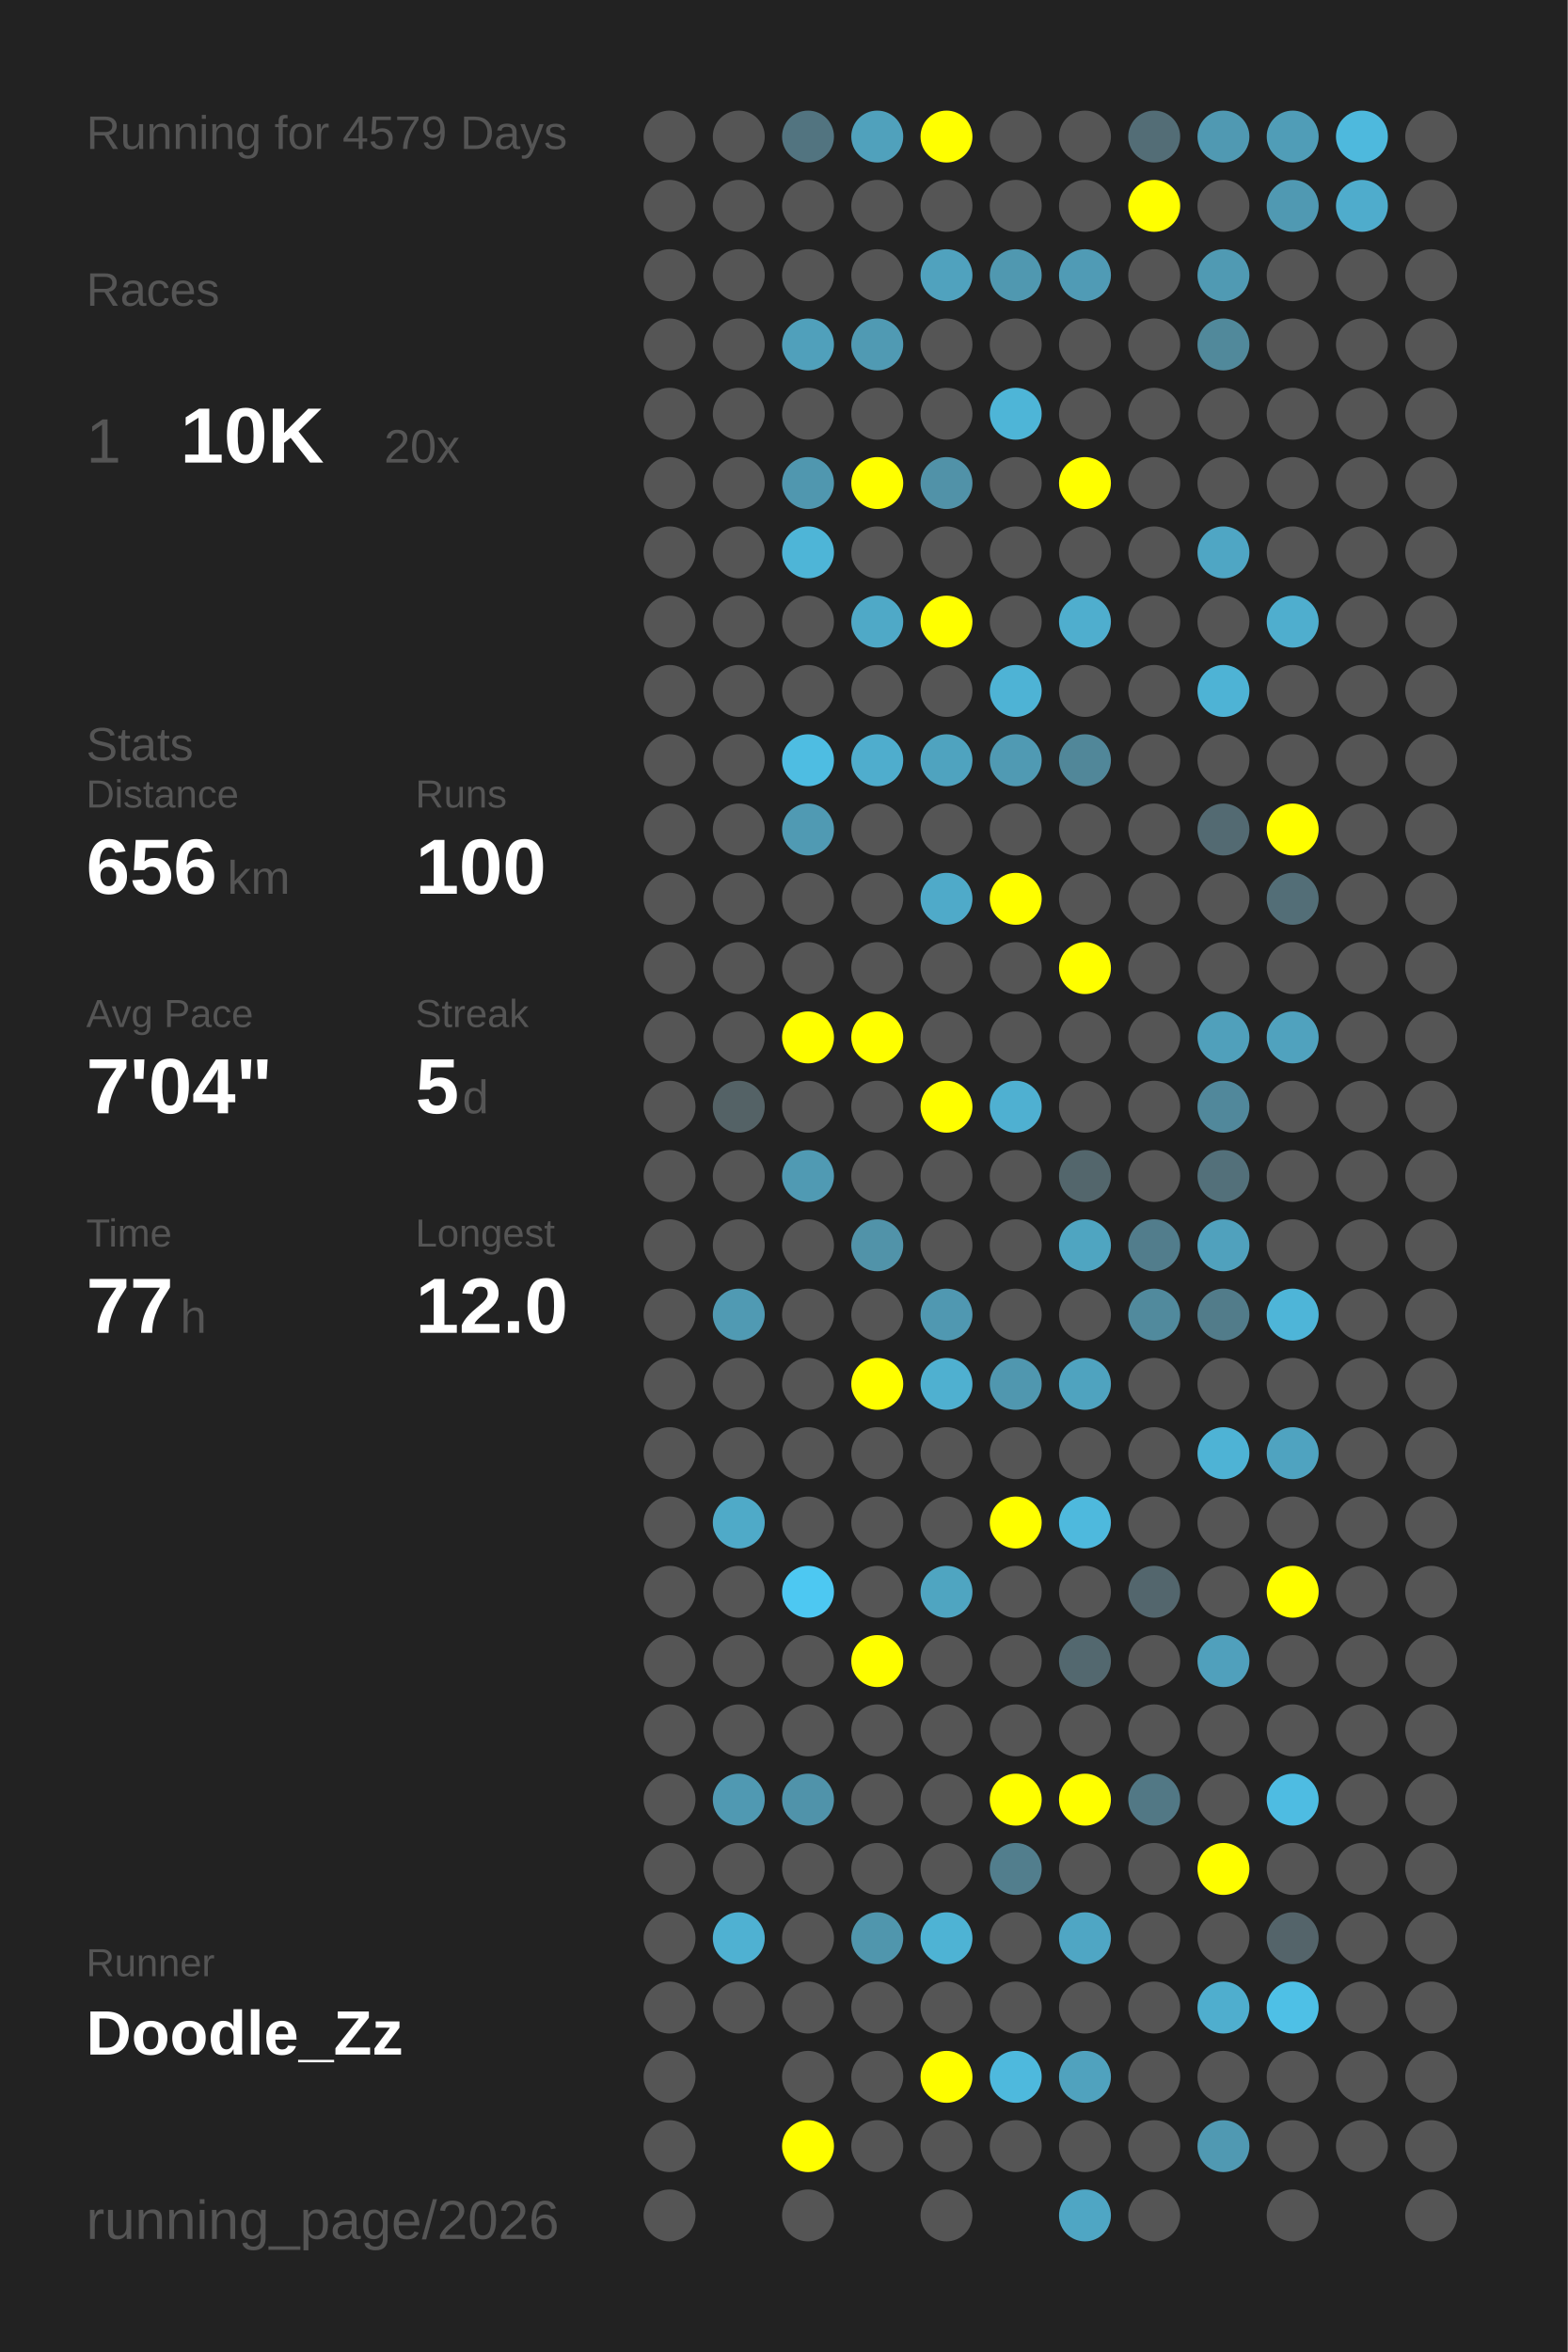
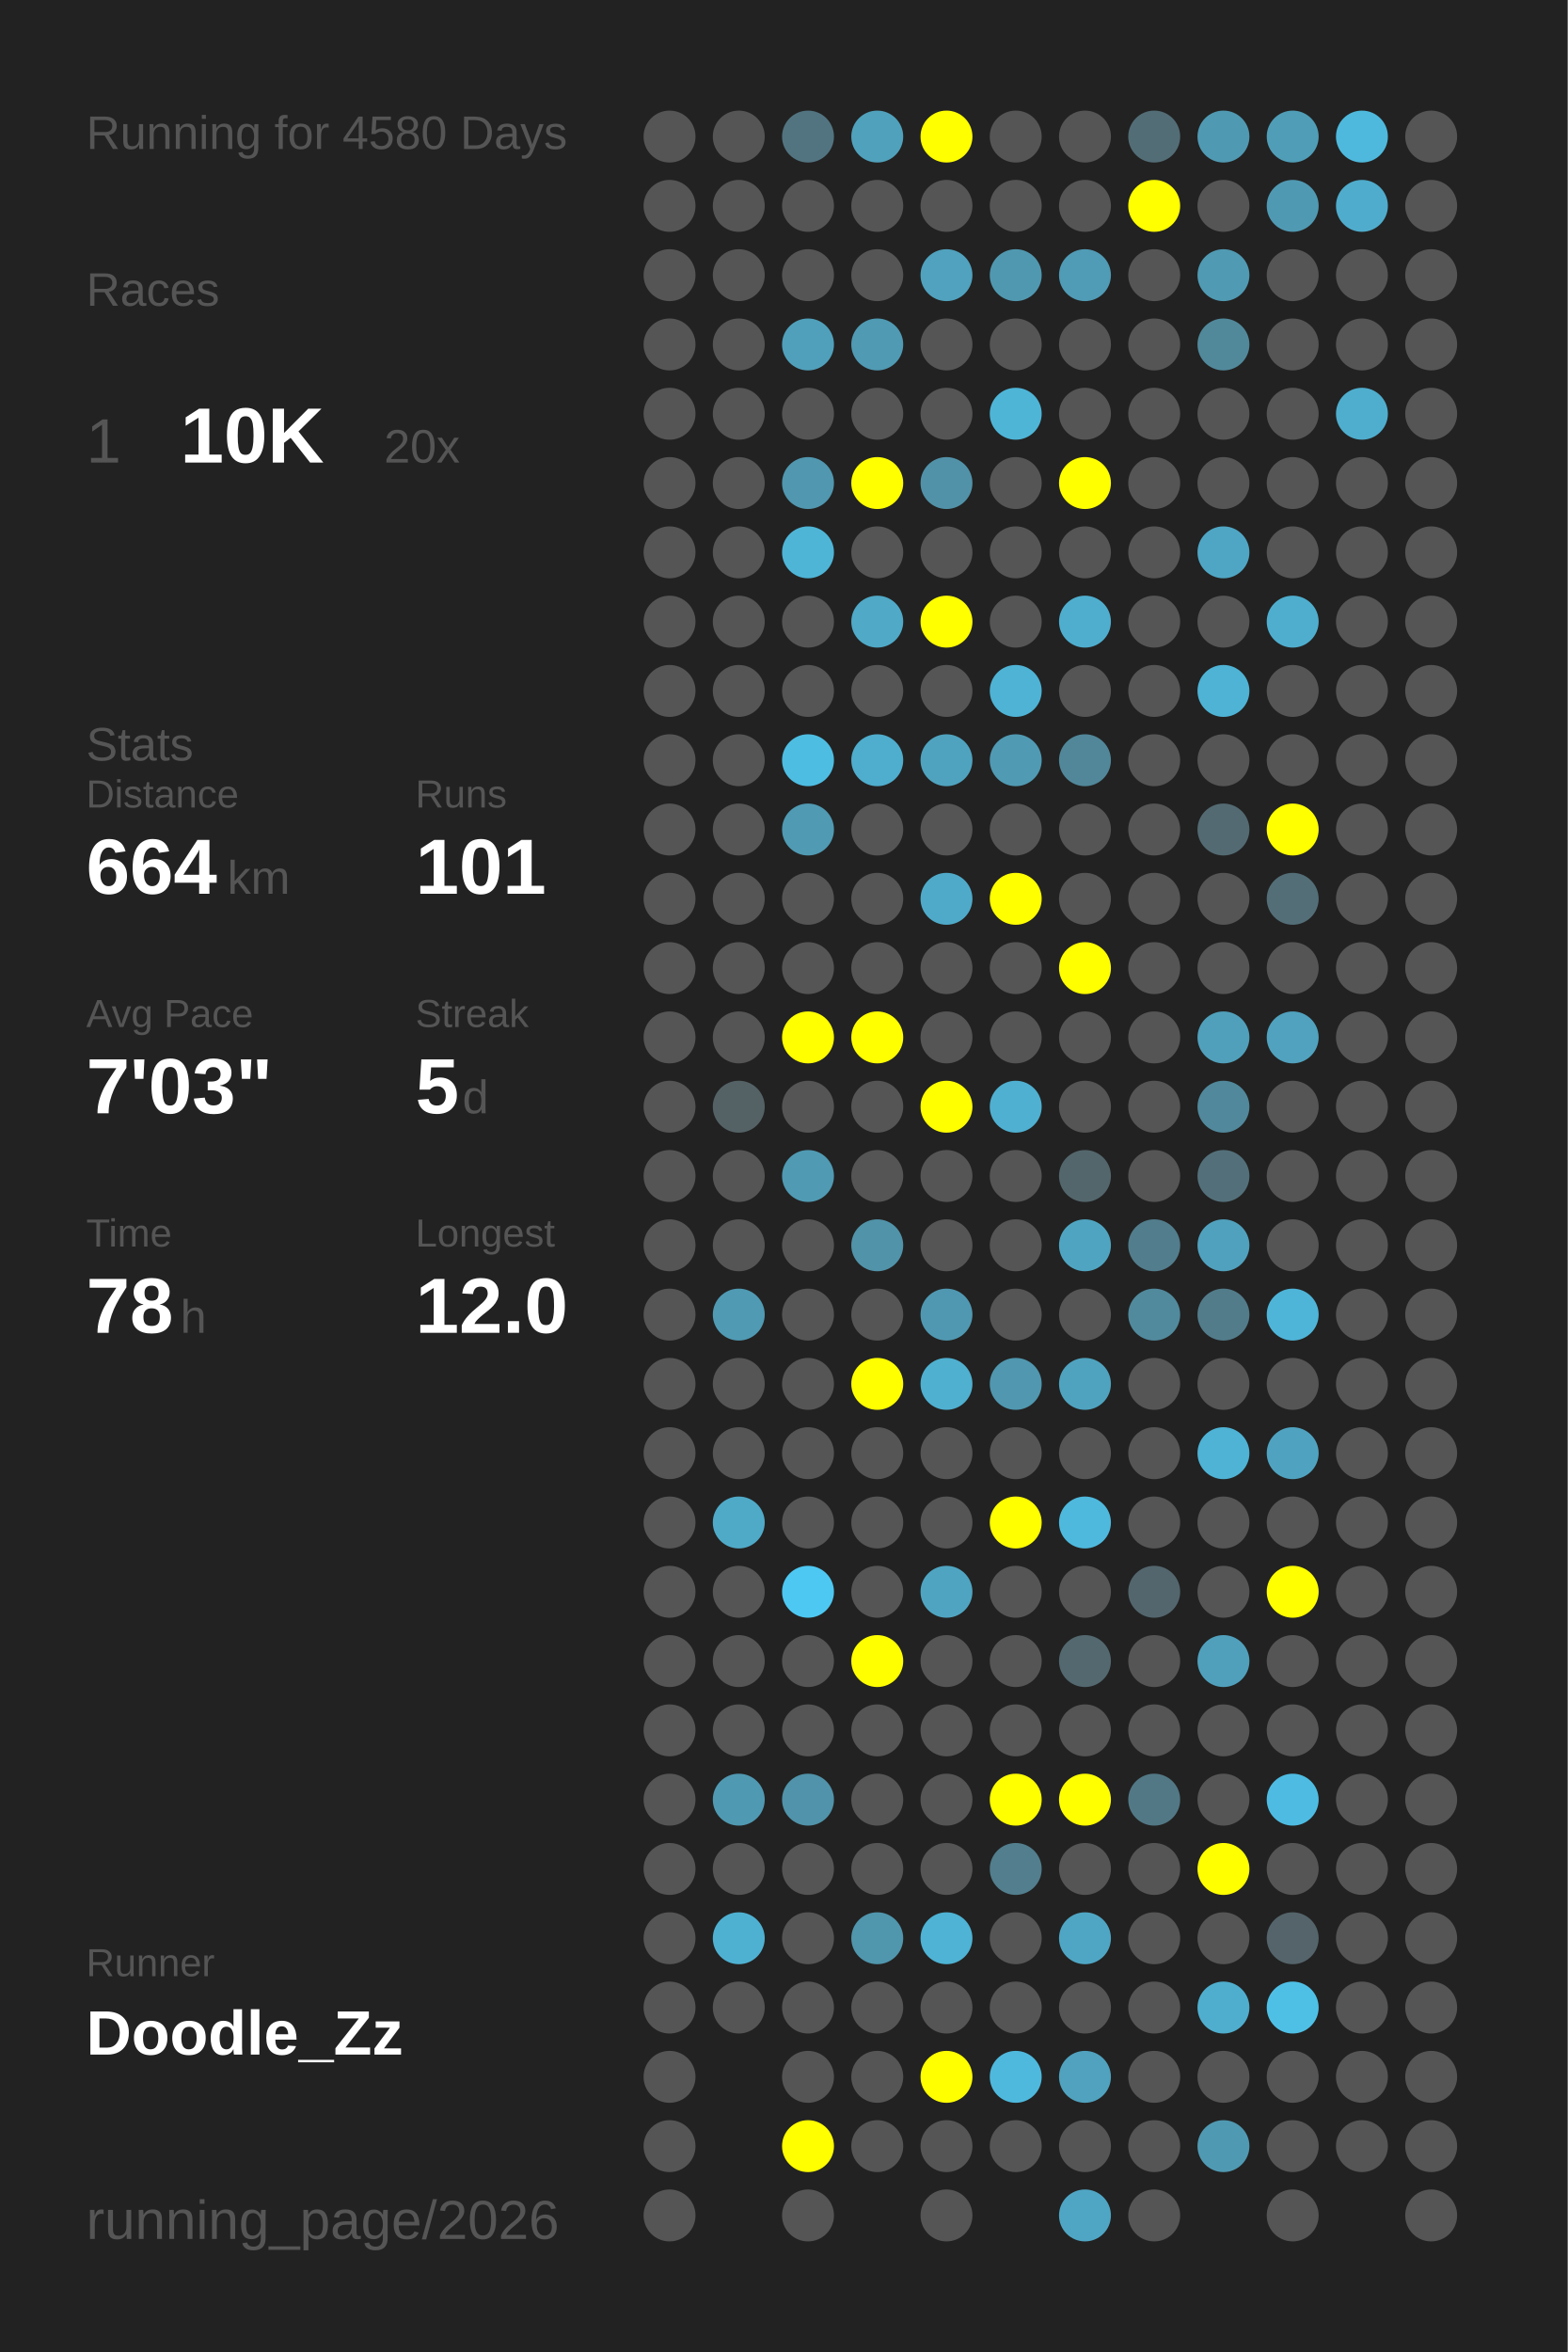
<svg xmlns="http://www.w3.org/2000/svg" baseProfile="full" height="300mm" version="1.1" viewBox="0,0,200,300" width="200mm">
  <defs />
  <rect fill="#222222" height="300" width="200" x="0" y="0" />
-   <text fill="#555555" style="font-size:6px; font-family:Arial;" x="11" y="19">Running for 4579 Days</text>
+   <text fill="#555555" style="font-size:6px; font-family:Arial;" x="11" y="19">Running for 4580 Days</text>
  <text fill="#555555" style="font-size:6px; font-family:Arial;" x="11" y="39">Races</text>
  <text fill="#555555" style="font-size:8px; font-family:Arial;" x="11" y="59">1</text>
  <text fill="#FFFFFF" style="font-size:10px; font-family:Arial; font-weight:bold;" x="23" y="59">10K</text>
  <text fill="#555555" style="font-size:6px; font-family:Arial;" x="49" y="59">20x</text>
  <text fill="#555555" style="font-size:6px; font-family:Arial;" x="11" y="97">Stats</text>
  <text fill="#555555" style="font-size:5px; font-family:Arial;" x="11" y="103">Distance</text>
-   <text fill="#FFFFFF" style="font-size:10px; font-family:Arial; font-weight:bold;" x="11" y="114">656</text>
+   <text fill="#FFFFFF" style="font-size:10px; font-family:Arial; font-weight:bold;" x="11" y="114">664</text>
  <text fill="#555555" style="font-size:6px; font-family:Arial;" x="29" y="114">km</text>
  <text fill="#555555" style="font-size:5px; font-family:Arial;" x="53" y="103">Runs</text>
-   <text fill="#FFFFFF" style="font-size:10px; font-family:Arial; font-weight:bold;" x="53" y="114">100</text>
+   <text fill="#FFFFFF" style="font-size:10px; font-family:Arial; font-weight:bold;" x="53" y="114">101</text>
  <text fill="#555555" style="font-size:5px; font-family:Arial;" x="11" y="131">Avg Pace</text>
-   <text fill="#FFFFFF" style="font-size:10px; font-family:Arial; font-weight:bold;" x="11" y="142">7'04"</text>
+   <text fill="#FFFFFF" style="font-size:10px; font-family:Arial; font-weight:bold;" x="11" y="142">7'03"</text>
  <text fill="#555555" style="font-size:5px; font-family:Arial;" x="53" y="131">Streak</text>
  <text fill="#FFFFFF" style="font-size:10px; font-family:Arial; font-weight:bold;" x="53" y="142">5</text>
  <text fill="#555555" style="font-size:6px; font-family:Arial;" x="59" y="142">d</text>
  <text fill="#555555" style="font-size:5px; font-family:Arial;" x="11" y="159">Time</text>
-   <text fill="#FFFFFF" style="font-size:10px; font-family:Arial; font-weight:bold;" x="11" y="170">77</text>
+   <text fill="#FFFFFF" style="font-size:10px; font-family:Arial; font-weight:bold;" x="11" y="170">78</text>
  <text fill="#555555" style="font-size:6px; font-family:Arial;" x="23" y="170">h</text>
  <text fill="#555555" style="font-size:5px; font-family:Arial;" x="53" y="159">Longest</text>
  <text fill="#FFFFFF" style="font-size:10px; font-family:Arial; font-weight:bold;" x="53" y="170">12.0</text>
  <text fill="#555555" style="font-size:5px; font-family:Arial;" x="11" y="252.065">Runner</text>
  <text fill="#FFFFFF" style="font-size:8px; font-family:Arial; font-weight:bold;" x="11" y="262.065">Doodle_Zz</text>
  <text fill="#555555" style="font-size:7px; font-family:Arial;" x="11" y="285.581">running_page/2026</text>
  <circle cx="85.417" cy="17.419" fill="#555555" r="3.312" />
  <circle cx="85.417" cy="26.258" fill="#555555" r="3.312" />
  <circle cx="85.417" cy="35.097" fill="#555555" r="3.312" />
  <circle cx="85.417" cy="43.935" fill="#555555" r="3.312" />
  <circle cx="85.417" cy="52.774" fill="#555555" r="3.312" />
  <circle cx="85.417" cy="61.613" fill="#555555" r="3.312" />
  <circle cx="85.417" cy="70.452" fill="#555555" r="3.312" />
  <circle cx="85.417" cy="79.29" fill="#555555" r="3.312" />
  <circle cx="85.417" cy="88.129" fill="#555555" r="3.312" />
  <circle cx="85.417" cy="96.968" fill="#555555" r="3.312" />
  <circle cx="85.417" cy="105.806" fill="#555555" r="3.312" />
  <circle cx="85.417" cy="114.645" fill="#555555" r="3.312" />
  <circle cx="85.417" cy="123.484" fill="#555555" r="3.312" />
  <circle cx="85.417" cy="132.323" fill="#555555" r="3.312" />
  <circle cx="85.417" cy="141.161" fill="#555555" r="3.312" />
  <circle cx="85.417" cy="150" fill="#555555" r="3.312" />
  <circle cx="85.417" cy="158.839" fill="#555555" r="3.312" />
  <circle cx="85.417" cy="167.677" fill="#555555" r="3.312" />
  <circle cx="85.417" cy="176.516" fill="#555555" r="3.312" />
  <circle cx="85.417" cy="185.355" fill="#555555" r="3.312" />
  <circle cx="85.417" cy="194.194" fill="#555555" r="3.312" />
  <circle cx="85.417" cy="203.032" fill="#555555" r="3.312" />
  <circle cx="85.417" cy="211.871" fill="#555555" r="3.312" />
  <circle cx="85.417" cy="220.71" fill="#555555" r="3.312" />
  <circle cx="85.417" cy="229.548" fill="#555555" r="3.312" />
  <circle cx="85.417" cy="238.387" fill="#555555" r="3.312" />
  <circle cx="85.417" cy="247.226" fill="#555555" r="3.312" />
  <circle cx="85.417" cy="256.065" fill="#555555" r="3.312" />
  <circle cx="85.417" cy="264.903" fill="#555555" r="3.312" />
  <circle cx="85.417" cy="273.742" fill="#555555" r="3.312" />
  <circle cx="85.417" cy="282.581" fill="#555555" r="3.312" />
  <circle cx="94.25" cy="17.419" fill="#555555" r="3.312" />
  <circle cx="94.25" cy="26.258" fill="#555555" r="3.312" />
  <circle cx="94.25" cy="35.097" fill="#555555" r="3.312" />
  <circle cx="94.25" cy="43.935" fill="#555555" r="3.312" />
  <circle cx="94.25" cy="52.774" fill="#555555" r="3.312" />
  <circle cx="94.25" cy="61.613" fill="#555555" r="3.312" />
  <circle cx="94.25" cy="70.452" fill="#555555" r="3.312" />
  <circle cx="94.25" cy="79.29" fill="#555555" r="3.312" />
  <circle cx="94.25" cy="88.129" fill="#555555" r="3.312" />
  <circle cx="94.25" cy="96.968" fill="#555555" r="3.312" />
  <circle cx="94.25" cy="105.806" fill="#555555" r="3.312" />
  <circle cx="94.25" cy="114.645" fill="#555555" r="3.312" />
  <circle cx="94.25" cy="123.484" fill="#555555" r="3.312" />
  <circle cx="94.25" cy="132.323" fill="#555555" r="3.312" />
  <circle cx="94.25" cy="141.161" fill="#546266" r="3.312" />
  <circle cx="94.25" cy="150" fill="#555555" r="3.312" />
  <circle cx="94.25" cy="158.839" fill="#555555" r="3.312" />
  <circle cx="94.25" cy="167.677" fill="#509ab3" r="3.312" />
  <circle cx="94.25" cy="176.516" fill="#555555" r="3.312" />
  <circle cx="94.25" cy="185.355" fill="#555555" r="3.312" />
  <circle cx="94.25" cy="194.194" fill="#4faac8" r="3.312" />
  <circle cx="94.25" cy="203.032" fill="#555555" r="3.312" />
  <circle cx="94.25" cy="211.871" fill="#555555" r="3.312" />
  <circle cx="94.25" cy="220.71" fill="#555555" r="3.312" />
  <circle cx="94.25" cy="229.548" fill="#5099b2" r="3.312" />
  <circle cx="94.25" cy="238.387" fill="#555555" r="3.312" />
  <circle cx="94.25" cy="247.226" fill="#4fb1d2" r="3.312" />
  <circle cx="94.25" cy="256.065" fill="#555555" r="3.312" />
  <circle cx="103.083" cy="17.419" fill="#527480" r="3.312" />
  <circle cx="103.083" cy="26.258" fill="#555555" r="3.312" />
  <circle cx="103.083" cy="35.097" fill="#555555" r="3.312" />
  <circle cx="103.083" cy="43.935" fill="#50a0bb" r="3.312" />
  <circle cx="103.083" cy="52.774" fill="#555555" r="3.312" />
  <circle cx="103.083" cy="61.613" fill="#5097af" r="3.312" />
  <circle cx="103.083" cy="70.452" fill="#4eb5d7" r="3.312" />
  <circle cx="103.083" cy="79.29" fill="#555555" r="3.312" />
  <circle cx="103.083" cy="88.129" fill="#555555" r="3.312" />
  <circle cx="103.083" cy="96.968" fill="#4ebde2" r="3.312" />
  <circle cx="103.083" cy="105.806" fill="#509ab3" r="3.312" />
  <circle cx="103.083" cy="114.645" fill="#555555" r="3.312" />
  <circle cx="103.083" cy="123.484" fill="#555555" r="3.312" />
  <circle cx="103.083" cy="132.323" fill="#FFFF00" r="3.312" />
  <circle cx="103.083" cy="141.161" fill="#555555" r="3.312" />
  <circle cx="103.083" cy="150" fill="#509ab3" r="3.312" />
  <circle cx="103.083" cy="158.839" fill="#555555" r="3.312" />
  <circle cx="103.083" cy="167.677" fill="#555555" r="3.312" />
  <circle cx="103.083" cy="176.516" fill="#555555" r="3.312" />
  <circle cx="103.083" cy="185.355" fill="#555555" r="3.312" />
  <circle cx="103.083" cy="194.194" fill="#555555" r="3.312" />
  <circle cx="103.083" cy="203.032" fill="#4dc8f2" r="3.312" />
  <circle cx="103.083" cy="211.871" fill="#555555" r="3.312" />
  <circle cx="103.083" cy="220.71" fill="#555555" r="3.312" />
  <circle cx="103.083" cy="229.548" fill="#5093aa" r="3.312" />
  <circle cx="103.083" cy="238.387" fill="#555555" r="3.312" />
  <circle cx="103.083" cy="247.226" fill="#555555" r="3.312" />
  <circle cx="103.083" cy="256.065" fill="#555555" r="3.312" />
  <circle cx="103.083" cy="264.903" fill="#555555" r="3.312" />
  <circle cx="103.083" cy="273.742" fill="#FFFF00" r="3.312" />
  <circle cx="103.083" cy="282.581" fill="#555555" r="3.312" />
  <circle cx="111.917" cy="17.419" fill="#50a1bc" r="3.312" />
  <circle cx="111.917" cy="26.258" fill="#555555" r="3.312" />
  <circle cx="111.917" cy="35.097" fill="#555555" r="3.312" />
  <circle cx="111.917" cy="43.935" fill="#509ab3" r="3.312" />
  <circle cx="111.917" cy="52.774" fill="#555555" r="3.312" />
  <circle cx="111.917" cy="61.613" fill="#FFFF00" r="3.312" />
  <circle cx="111.917" cy="70.452" fill="#555555" r="3.312" />
  <circle cx="111.917" cy="79.29" fill="#4fa9c7" r="3.312" />
  <circle cx="111.917" cy="88.129" fill="#555555" r="3.312" />
  <circle cx="111.917" cy="96.968" fill="#4fadcd" r="3.312" />
  <circle cx="111.917" cy="105.806" fill="#555555" r="3.312" />
  <circle cx="111.917" cy="114.645" fill="#555555" r="3.312" />
  <circle cx="111.917" cy="123.484" fill="#555555" r="3.312" />
  <circle cx="111.917" cy="132.323" fill="#FFFF00" r="3.312" />
  <circle cx="111.917" cy="141.161" fill="#555555" r="3.312" />
  <circle cx="111.917" cy="150" fill="#555555" r="3.312" />
  <circle cx="111.917" cy="158.839" fill="#5193a9" r="3.312" />
  <circle cx="111.917" cy="167.677" fill="#555555" r="3.312" />
  <circle cx="111.917" cy="176.516" fill="#FFFF00" r="3.312" />
  <circle cx="111.917" cy="185.355" fill="#555555" r="3.312" />
  <circle cx="111.917" cy="194.194" fill="#555555" r="3.312" />
  <circle cx="111.917" cy="203.032" fill="#555555" r="3.312" />
  <circle cx="111.917" cy="211.871" fill="#FFFF00" r="3.312" />
  <circle cx="111.917" cy="220.71" fill="#555555" r="3.312" />
  <circle cx="111.917" cy="229.548" fill="#555555" r="3.312" />
  <circle cx="111.917" cy="238.387" fill="#555555" r="3.312" />
  <circle cx="111.917" cy="247.226" fill="#5096ad" r="3.312" />
  <circle cx="111.917" cy="256.065" fill="#555555" r="3.312" />
  <circle cx="111.917" cy="264.903" fill="#555555" r="3.312" />
  <circle cx="111.917" cy="273.742" fill="#555555" r="3.312" />
  <circle cx="120.75" cy="17.419" fill="#FFFF00" r="3.312" />
  <circle cx="120.75" cy="26.258" fill="#555555" r="3.312" />
  <circle cx="120.75" cy="35.097" fill="#50a2be" r="3.312" />
  <circle cx="120.75" cy="43.935" fill="#555555" r="3.312" />
  <circle cx="120.75" cy="52.774" fill="#555555" r="3.312" />
  <circle cx="120.75" cy="61.613" fill="#5192a8" r="3.312" />
  <circle cx="120.75" cy="70.452" fill="#555555" r="3.312" />
  <circle cx="120.75" cy="79.29" fill="#FFFF00" r="3.312" />
  <circle cx="120.75" cy="88.129" fill="#555555" r="3.312" />
  <circle cx="120.75" cy="96.968" fill="#4fa3bf" r="3.312" />
  <circle cx="120.75" cy="105.806" fill="#555555" r="3.312" />
  <circle cx="120.75" cy="114.645" fill="#4faac9" r="3.312" />
  <circle cx="120.75" cy="123.484" fill="#555555" r="3.312" />
  <circle cx="120.75" cy="132.323" fill="#555555" r="3.312" />
  <circle cx="120.75" cy="141.161" fill="#FFFF00" r="3.312" />
  <circle cx="120.75" cy="150" fill="#555555" r="3.312" />
  <circle cx="120.75" cy="158.839" fill="#555555" r="3.312" />
  <circle cx="120.75" cy="167.677" fill="#5098b1" r="3.312" />
  <circle cx="120.75" cy="176.516" fill="#4fb0d0" r="3.312" />
  <circle cx="120.75" cy="185.355" fill="#555555" r="3.312" />
  <circle cx="120.75" cy="194.194" fill="#555555" r="3.312" />
  <circle cx="120.75" cy="203.032" fill="#4fa5c1" r="3.312" />
  <circle cx="120.75" cy="211.871" fill="#555555" r="3.312" />
  <circle cx="120.75" cy="220.71" fill="#555555" r="3.312" />
  <circle cx="120.75" cy="229.548" fill="#555555" r="3.312" />
  <circle cx="120.75" cy="238.387" fill="#555555" r="3.312" />
  <circle cx="120.75" cy="247.226" fill="#4eb3d4" r="3.312" />
  <circle cx="120.75" cy="256.065" fill="#555555" r="3.312" />
  <circle cx="120.75" cy="264.903" fill="#FFFF00" r="3.312" />
  <circle cx="120.75" cy="273.742" fill="#555555" r="3.312" />
  <circle cx="120.75" cy="282.581" fill="#555555" r="3.312" />
  <circle cx="129.583" cy="17.419" fill="#555555" r="3.312" />
  <circle cx="129.583" cy="26.258" fill="#555555" r="3.312" />
  <circle cx="129.583" cy="35.097" fill="#5098b0" r="3.312" />
  <circle cx="129.583" cy="43.935" fill="#555555" r="3.312" />
  <circle cx="129.583" cy="52.774" fill="#4eb5d7" r="3.312" />
  <circle cx="129.583" cy="61.613" fill="#555555" r="3.312" />
  <circle cx="129.583" cy="70.452" fill="#555555" r="3.312" />
  <circle cx="129.583" cy="79.29" fill="#555555" r="3.312" />
  <circle cx="129.583" cy="88.129" fill="#4eb3d5" r="3.312" />
  <circle cx="129.583" cy="96.968" fill="#509ab3" r="3.312" />
  <circle cx="129.583" cy="105.806" fill="#555555" r="3.312" />
  <circle cx="129.583" cy="114.645" fill="#FFFF00" r="3.312" />
  <circle cx="129.583" cy="123.484" fill="#555555" r="3.312" />
  <circle cx="129.583" cy="132.323" fill="#555555" r="3.312" />
  <circle cx="129.583" cy="141.161" fill="#4fb0d1" r="3.312" />
  <circle cx="129.583" cy="150" fill="#555555" r="3.312" />
  <circle cx="129.583" cy="158.839" fill="#555555" r="3.312" />
  <circle cx="129.583" cy="167.677" fill="#555555" r="3.312" />
  <circle cx="129.583" cy="176.516" fill="#5097af" r="3.312" />
  <circle cx="129.583" cy="185.355" fill="#555555" r="3.312" />
  <circle cx="129.583" cy="194.194" fill="#FFFF00" r="3.312" />
  <circle cx="129.583" cy="203.032" fill="#555555" r="3.312" />
  <circle cx="129.583" cy="211.871" fill="#555555" r="3.312" />
  <circle cx="129.583" cy="220.71" fill="#555555" r="3.312" />
  <circle cx="129.583" cy="229.548" fill="#FFFF00" r="3.312" />
  <circle cx="129.583" cy="238.387" fill="#527e8d" r="3.312" />
  <circle cx="129.583" cy="247.226" fill="#555555" r="3.312" />
  <circle cx="129.583" cy="256.065" fill="#555555" r="3.312" />
  <circle cx="129.583" cy="264.903" fill="#4eb9dd" r="3.312" />
  <circle cx="129.583" cy="273.742" fill="#555555" r="3.312" />
  <circle cx="138.417" cy="17.419" fill="#555555" r="3.312" />
  <circle cx="138.417" cy="26.258" fill="#555555" r="3.312" />
  <circle cx="138.417" cy="35.097" fill="#509bb5" r="3.312" />
  <circle cx="138.417" cy="43.935" fill="#555555" r="3.312" />
  <circle cx="138.417" cy="52.774" fill="#555555" r="3.312" />
  <circle cx="138.417" cy="61.613" fill="#FFFF00" r="3.312" />
  <circle cx="138.417" cy="70.452" fill="#555555" r="3.312" />
  <circle cx="138.417" cy="79.29" fill="#4faece" r="3.312" />
  <circle cx="138.417" cy="88.129" fill="#555555" r="3.312" />
  <circle cx="138.417" cy="96.968" fill="#518799" r="3.312" />
  <circle cx="138.417" cy="105.806" fill="#555555" r="3.312" />
  <circle cx="138.417" cy="114.645" fill="#555555" r="3.312" />
  <circle cx="138.417" cy="123.484" fill="#FFFF00" r="3.312" />
  <circle cx="138.417" cy="132.323" fill="#555555" r="3.312" />
  <circle cx="138.417" cy="141.161" fill="#555555" r="3.312" />
  <circle cx="138.417" cy="150" fill="#53666c" r="3.312" />
  <circle cx="138.417" cy="158.839" fill="#4fa5c1" r="3.312" />
  <circle cx="138.417" cy="167.677" fill="#555555" r="3.312" />
  <circle cx="138.417" cy="176.516" fill="#4fa3bf" r="3.312" />
  <circle cx="138.417" cy="185.355" fill="#555555" r="3.312" />
  <circle cx="138.417" cy="194.194" fill="#4eb9dd" r="3.312" />
  <circle cx="138.417" cy="203.032" fill="#555555" r="3.312" />
  <circle cx="138.417" cy="211.871" fill="#53686f" r="3.312" />
  <circle cx="138.417" cy="220.71" fill="#555555" r="3.312" />
  <circle cx="138.417" cy="229.548" fill="#FFFF00" r="3.312" />
  <circle cx="138.417" cy="238.387" fill="#555555" r="3.312" />
  <circle cx="138.417" cy="247.226" fill="#4fa6c4" r="3.312" />
  <circle cx="138.417" cy="256.065" fill="#555555" r="3.312" />
  <circle cx="138.417" cy="264.903" fill="#50a2be" r="3.312" />
  <circle cx="138.417" cy="273.742" fill="#555555" r="3.312" />
  <circle cx="138.417" cy="282.581" fill="#4fa6c4" r="3.312" />
  <circle cx="147.25" cy="17.419" fill="#536d76" r="3.312" />
  <circle cx="147.25" cy="26.258" fill="#FFFF00" r="3.312" />
  <circle cx="147.25" cy="35.097" fill="#555555" r="3.312" />
  <circle cx="147.25" cy="43.935" fill="#555555" r="3.312" />
  <circle cx="147.25" cy="52.774" fill="#555555" r="3.312" />
  <circle cx="147.25" cy="61.613" fill="#555555" r="3.312" />
  <circle cx="147.25" cy="70.452" fill="#555555" r="3.312" />
  <circle cx="147.25" cy="79.29" fill="#555555" r="3.312" />
  <circle cx="147.25" cy="88.129" fill="#555555" r="3.312" />
  <circle cx="147.25" cy="96.968" fill="#555555" r="3.312" />
  <circle cx="147.25" cy="105.806" fill="#555555" r="3.312" />
  <circle cx="147.25" cy="114.645" fill="#555555" r="3.312" />
  <circle cx="147.25" cy="123.484" fill="#555555" r="3.312" />
  <circle cx="147.25" cy="132.323" fill="#555555" r="3.312" />
  <circle cx="147.25" cy="141.161" fill="#555555" r="3.312" />
  <circle cx="147.25" cy="150" fill="#555555" r="3.312" />
  <circle cx="147.25" cy="158.839" fill="#527d8c" r="3.312" />
  <circle cx="147.25" cy="167.677" fill="#518a9d" r="3.312" />
  <circle cx="147.25" cy="176.516" fill="#555555" r="3.312" />
  <circle cx="147.25" cy="185.355" fill="#555555" r="3.312" />
  <circle cx="147.25" cy="194.194" fill="#555555" r="3.312" />
  <circle cx="147.25" cy="203.032" fill="#53666d" r="3.312" />
  <circle cx="147.25" cy="211.871" fill="#555555" r="3.312" />
  <circle cx="147.25" cy="220.71" fill="#555555" r="3.312" />
  <circle cx="147.25" cy="229.548" fill="#527885" r="3.312" />
  <circle cx="147.25" cy="238.387" fill="#555555" r="3.312" />
  <circle cx="147.25" cy="247.226" fill="#555555" r="3.312" />
  <circle cx="147.25" cy="256.065" fill="#555555" r="3.312" />
  <circle cx="147.25" cy="264.903" fill="#555555" r="3.312" />
  <circle cx="147.25" cy="273.742" fill="#555555" r="3.312" />
  <circle cx="147.25" cy="282.581" fill="#555555" r="3.312" />
  <circle cx="156.083" cy="17.419" fill="#5099b2" r="3.312" />
  <circle cx="156.083" cy="26.258" fill="#555555" r="3.312" />
  <circle cx="156.083" cy="35.097" fill="#509ab3" r="3.312" />
  <circle cx="156.083" cy="43.935" fill="#51899b" r="3.312" />
  <circle cx="156.083" cy="52.774" fill="#555555" r="3.312" />
  <circle cx="156.083" cy="61.613" fill="#555555" r="3.312" />
  <circle cx="156.083" cy="70.452" fill="#4fa6c4" r="3.312" />
  <circle cx="156.083" cy="79.29" fill="#555555" r="3.312" />
  <circle cx="156.083" cy="88.129" fill="#4eb3d5" r="3.312" />
  <circle cx="156.083" cy="96.968" fill="#555555" r="3.312" />
  <circle cx="156.083" cy="105.806" fill="#536a72" r="3.312" />
  <circle cx="156.083" cy="114.645" fill="#555555" r="3.312" />
  <circle cx="156.083" cy="123.484" fill="#555555" r="3.312" />
  <circle cx="156.083" cy="132.323" fill="#50a0bb" r="3.312" />
  <circle cx="156.083" cy="141.161" fill="#51889b" r="3.312" />
  <circle cx="156.083" cy="150" fill="#53707a" r="3.312" />
  <circle cx="156.083" cy="158.839" fill="#50a1bd" r="3.312" />
  <circle cx="156.083" cy="167.677" fill="#527c8a" r="3.312" />
  <circle cx="156.083" cy="176.516" fill="#555555" r="3.312" />
  <circle cx="156.083" cy="185.355" fill="#4eb3d5" r="3.312" />
  <circle cx="156.083" cy="194.194" fill="#555555" r="3.312" />
  <circle cx="156.083" cy="203.032" fill="#555555" r="3.312" />
  <circle cx="156.083" cy="211.871" fill="#50a0bc" r="3.312" />
  <circle cx="156.083" cy="220.71" fill="#555555" r="3.312" />
  <circle cx="156.083" cy="229.548" fill="#555555" r="3.312" />
  <circle cx="156.083" cy="238.387" fill="#FFFF00" r="3.312" />
  <circle cx="156.083" cy="247.226" fill="#555555" r="3.312" />
  <circle cx="156.083" cy="256.065" fill="#4faece" r="3.312" />
  <circle cx="156.083" cy="264.903" fill="#555555" r="3.312" />
  <circle cx="156.083" cy="273.742" fill="#5099b2" r="3.312" />
  <circle cx="164.917" cy="17.419" fill="#509db7" r="3.312" />
  <circle cx="164.917" cy="26.258" fill="#5099b2" r="3.312" />
  <circle cx="164.917" cy="35.097" fill="#555555" r="3.312" />
  <circle cx="164.917" cy="43.935" fill="#555555" r="3.312" />
  <circle cx="164.917" cy="52.774" fill="#555555" r="3.312" />
  <circle cx="164.917" cy="61.613" fill="#555555" r="3.312" />
  <circle cx="164.917" cy="70.452" fill="#555555" r="3.312" />
  <circle cx="164.917" cy="79.29" fill="#4faece" r="3.312" />
  <circle cx="164.917" cy="88.129" fill="#555555" r="3.312" />
  <circle cx="164.917" cy="96.968" fill="#555555" r="3.312" />
  <circle cx="164.917" cy="105.806" fill="#FFFF00" r="3.312" />
  <circle cx="164.917" cy="114.645" fill="#536e77" r="3.312" />
  <circle cx="164.917" cy="123.484" fill="#555555" r="3.312" />
  <circle cx="164.917" cy="132.323" fill="#50a2be" r="3.312" />
  <circle cx="164.917" cy="141.161" fill="#555555" r="3.312" />
  <circle cx="164.917" cy="150" fill="#555555" r="3.312" />
  <circle cx="164.917" cy="158.839" fill="#555555" r="3.312" />
  <circle cx="164.917" cy="167.677" fill="#4eb5d8" r="3.312" />
  <circle cx="164.917" cy="176.516" fill="#555555" r="3.312" />
  <circle cx="164.917" cy="185.355" fill="#4fa3c0" r="3.312" />
  <circle cx="164.917" cy="194.194" fill="#555555" r="3.312" />
  <circle cx="164.917" cy="203.032" fill="#FFFF00" r="3.312" />
  <circle cx="164.917" cy="211.871" fill="#555555" r="3.312" />
  <circle cx="164.917" cy="220.71" fill="#555555" r="3.312" />
  <circle cx="164.917" cy="229.548" fill="#4ebce2" r="3.312" />
  <circle cx="164.917" cy="238.387" fill="#555555" r="3.312" />
  <circle cx="164.917" cy="247.226" fill="#54646a" r="3.312" />
  <circle cx="164.917" cy="256.065" fill="#4ec0e6" r="3.312" />
  <circle cx="164.917" cy="264.903" fill="#555555" r="3.312" />
  <circle cx="164.917" cy="273.742" fill="#555555" r="3.312" />
  <circle cx="164.917" cy="282.581" fill="#555555" r="3.312" />
  <circle cx="173.75" cy="17.419" fill="#4eb9dd" r="3.312" />
  <circle cx="173.75" cy="26.258" fill="#4faccc" r="3.312" />
  <circle cx="173.75" cy="35.097" fill="#555555" r="3.312" />
  <circle cx="173.75" cy="43.935" fill="#555555" r="3.312" />
-   <circle cx="173.75" cy="52.774" fill="#555555" r="3.312" />
+   <circle cx="173.75" cy="52.774" fill="#4faece" r="3.312" />
  <circle cx="173.75" cy="61.613" fill="#555555" r="3.312" />
  <circle cx="173.75" cy="70.452" fill="#555555" r="3.312" />
  <circle cx="173.75" cy="79.29" fill="#555555" r="3.312" />
  <circle cx="173.75" cy="88.129" fill="#555555" r="3.312" />
  <circle cx="173.75" cy="96.968" fill="#555555" r="3.312" />
  <circle cx="173.75" cy="105.806" fill="#555555" r="3.312" />
  <circle cx="173.75" cy="114.645" fill="#555555" r="3.312" />
  <circle cx="173.75" cy="123.484" fill="#555555" r="3.312" />
  <circle cx="173.75" cy="132.323" fill="#555555" r="3.312" />
  <circle cx="173.75" cy="141.161" fill="#555555" r="3.312" />
  <circle cx="173.75" cy="150" fill="#555555" r="3.312" />
  <circle cx="173.75" cy="158.839" fill="#555555" r="3.312" />
  <circle cx="173.75" cy="167.677" fill="#555555" r="3.312" />
  <circle cx="173.75" cy="176.516" fill="#555555" r="3.312" />
  <circle cx="173.75" cy="185.355" fill="#555555" r="3.312" />
  <circle cx="173.75" cy="194.194" fill="#555555" r="3.312" />
  <circle cx="173.75" cy="203.032" fill="#555555" r="3.312" />
  <circle cx="173.75" cy="211.871" fill="#555555" r="3.312" />
  <circle cx="173.75" cy="220.71" fill="#555555" r="3.312" />
  <circle cx="173.75" cy="229.548" fill="#555555" r="3.312" />
  <circle cx="173.75" cy="238.387" fill="#555555" r="3.312" />
  <circle cx="173.75" cy="247.226" fill="#555555" r="3.312" />
  <circle cx="173.75" cy="256.065" fill="#555555" r="3.312" />
  <circle cx="173.75" cy="264.903" fill="#555555" r="3.312" />
  <circle cx="173.75" cy="273.742" fill="#555555" r="3.312" />
  <circle cx="182.583" cy="17.419" fill="#555555" r="3.312" />
  <circle cx="182.583" cy="26.258" fill="#555555" r="3.312" />
  <circle cx="182.583" cy="35.097" fill="#555555" r="3.312" />
  <circle cx="182.583" cy="43.935" fill="#555555" r="3.312" />
  <circle cx="182.583" cy="52.774" fill="#555555" r="3.312" />
  <circle cx="182.583" cy="61.613" fill="#555555" r="3.312" />
  <circle cx="182.583" cy="70.452" fill="#555555" r="3.312" />
  <circle cx="182.583" cy="79.29" fill="#555555" r="3.312" />
  <circle cx="182.583" cy="88.129" fill="#555555" r="3.312" />
  <circle cx="182.583" cy="96.968" fill="#555555" r="3.312" />
  <circle cx="182.583" cy="105.806" fill="#555555" r="3.312" />
  <circle cx="182.583" cy="114.645" fill="#555555" r="3.312" />
  <circle cx="182.583" cy="123.484" fill="#555555" r="3.312" />
  <circle cx="182.583" cy="132.323" fill="#555555" r="3.312" />
  <circle cx="182.583" cy="141.161" fill="#555555" r="3.312" />
  <circle cx="182.583" cy="150" fill="#555555" r="3.312" />
  <circle cx="182.583" cy="158.839" fill="#555555" r="3.312" />
  <circle cx="182.583" cy="167.677" fill="#555555" r="3.312" />
  <circle cx="182.583" cy="176.516" fill="#555555" r="3.312" />
  <circle cx="182.583" cy="185.355" fill="#555555" r="3.312" />
  <circle cx="182.583" cy="194.194" fill="#555555" r="3.312" />
  <circle cx="182.583" cy="203.032" fill="#555555" r="3.312" />
  <circle cx="182.583" cy="211.871" fill="#555555" r="3.312" />
  <circle cx="182.583" cy="220.71" fill="#555555" r="3.312" />
  <circle cx="182.583" cy="229.548" fill="#555555" r="3.312" />
  <circle cx="182.583" cy="238.387" fill="#555555" r="3.312" />
  <circle cx="182.583" cy="247.226" fill="#555555" r="3.312" />
  <circle cx="182.583" cy="256.065" fill="#555555" r="3.312" />
  <circle cx="182.583" cy="264.903" fill="#555555" r="3.312" />
  <circle cx="182.583" cy="273.742" fill="#555555" r="3.312" />
  <circle cx="182.583" cy="282.581" fill="#555555" r="3.312" />
</svg>
